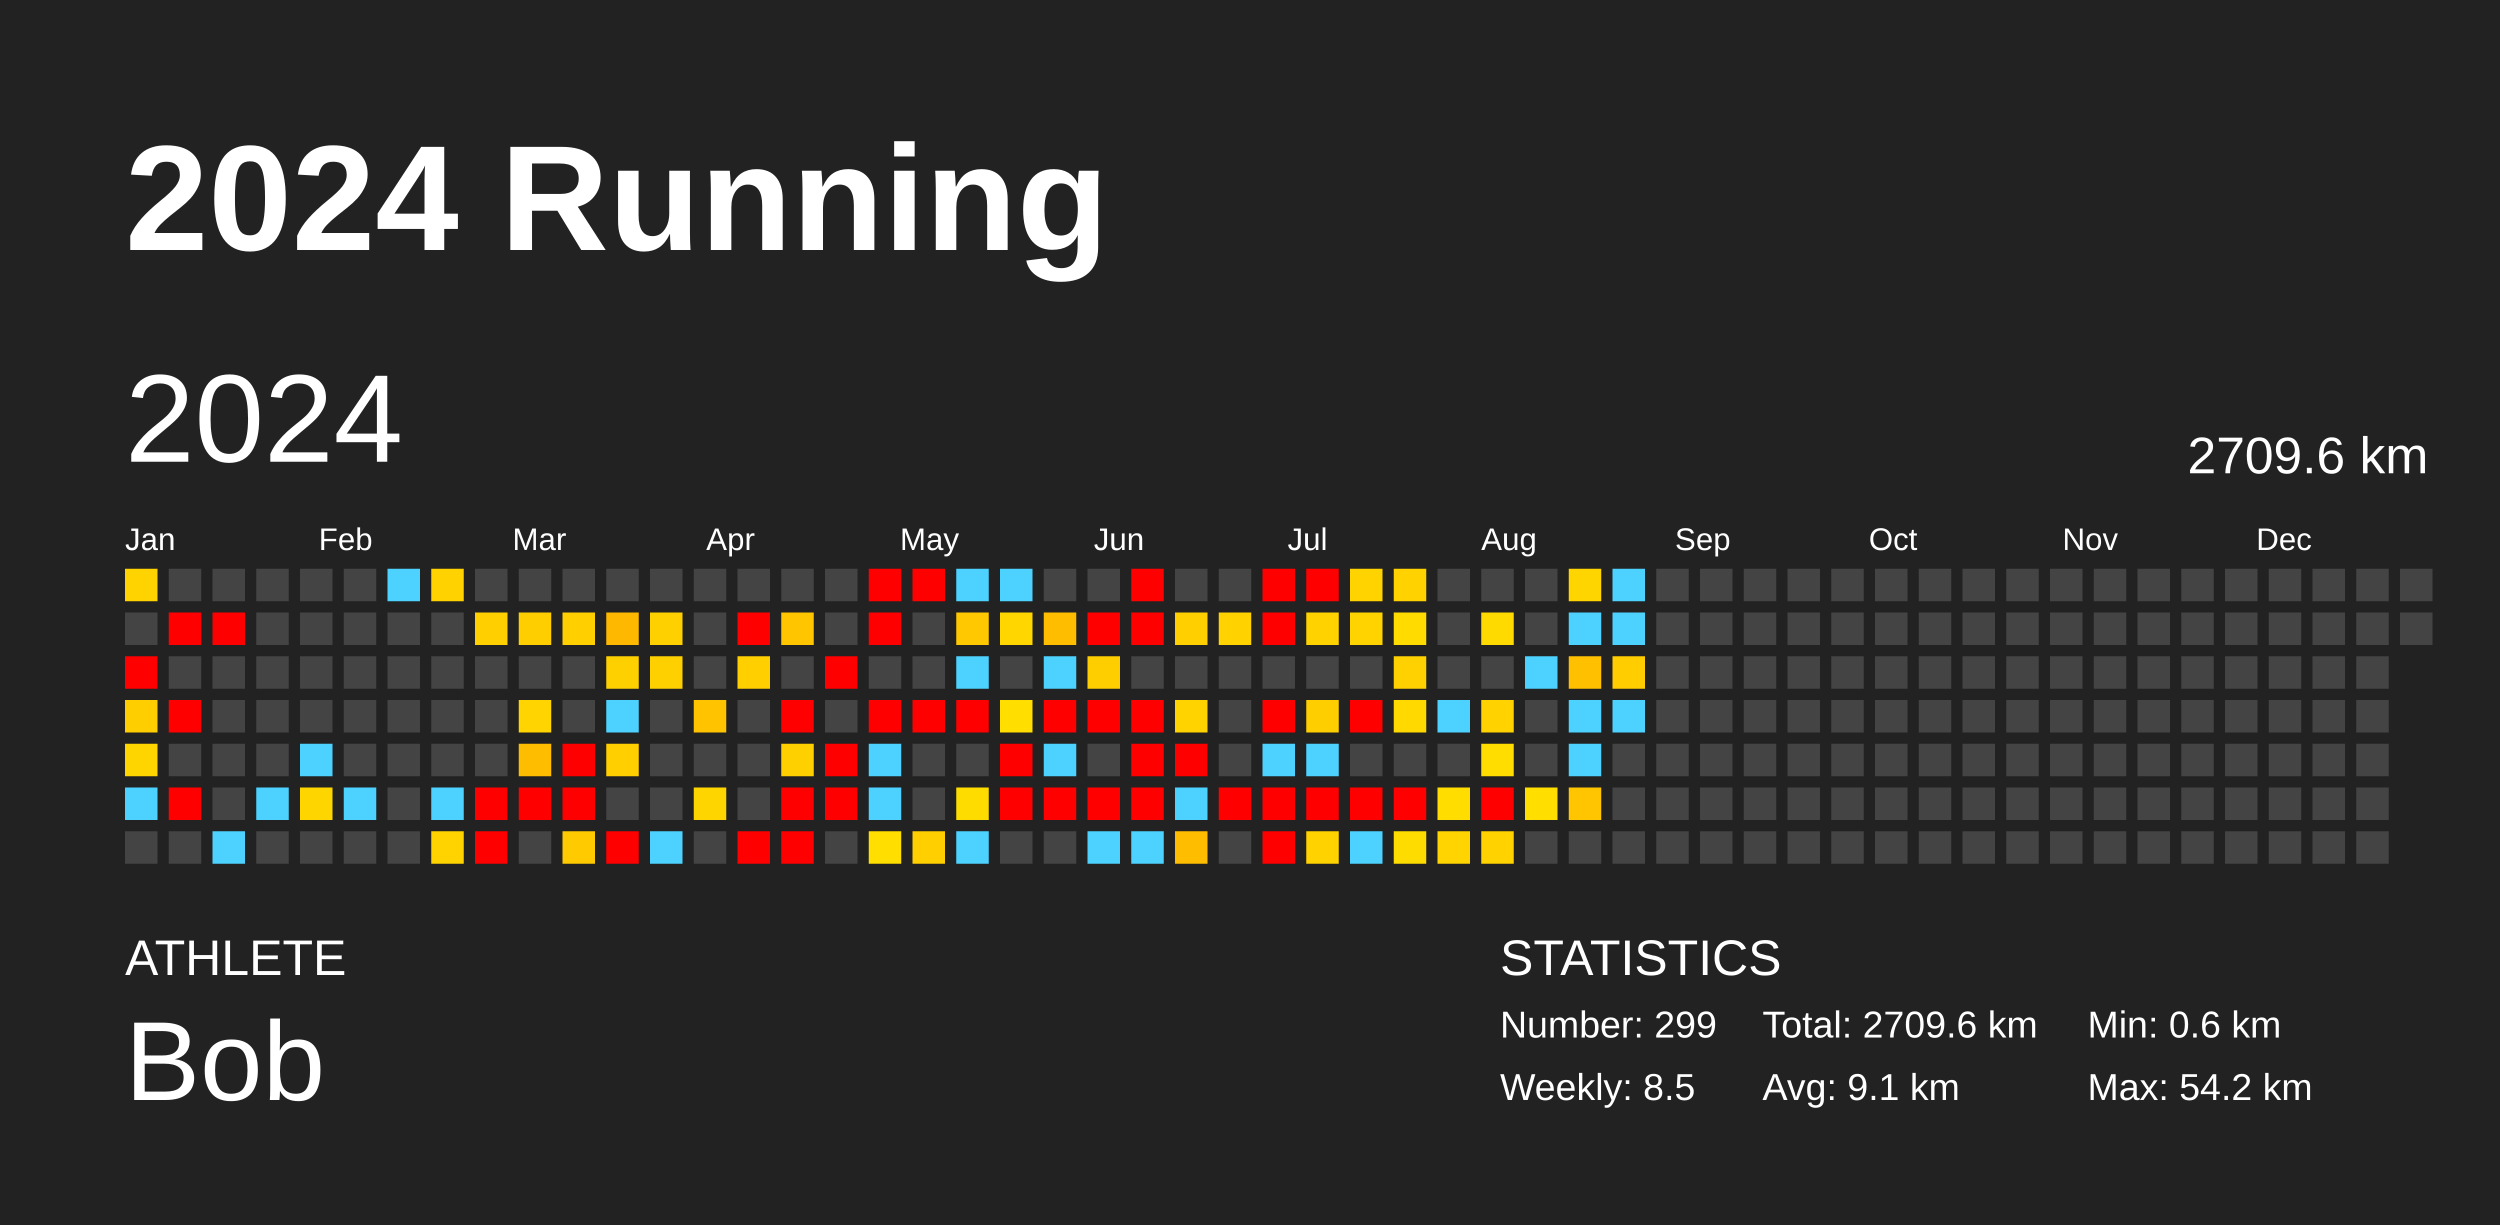
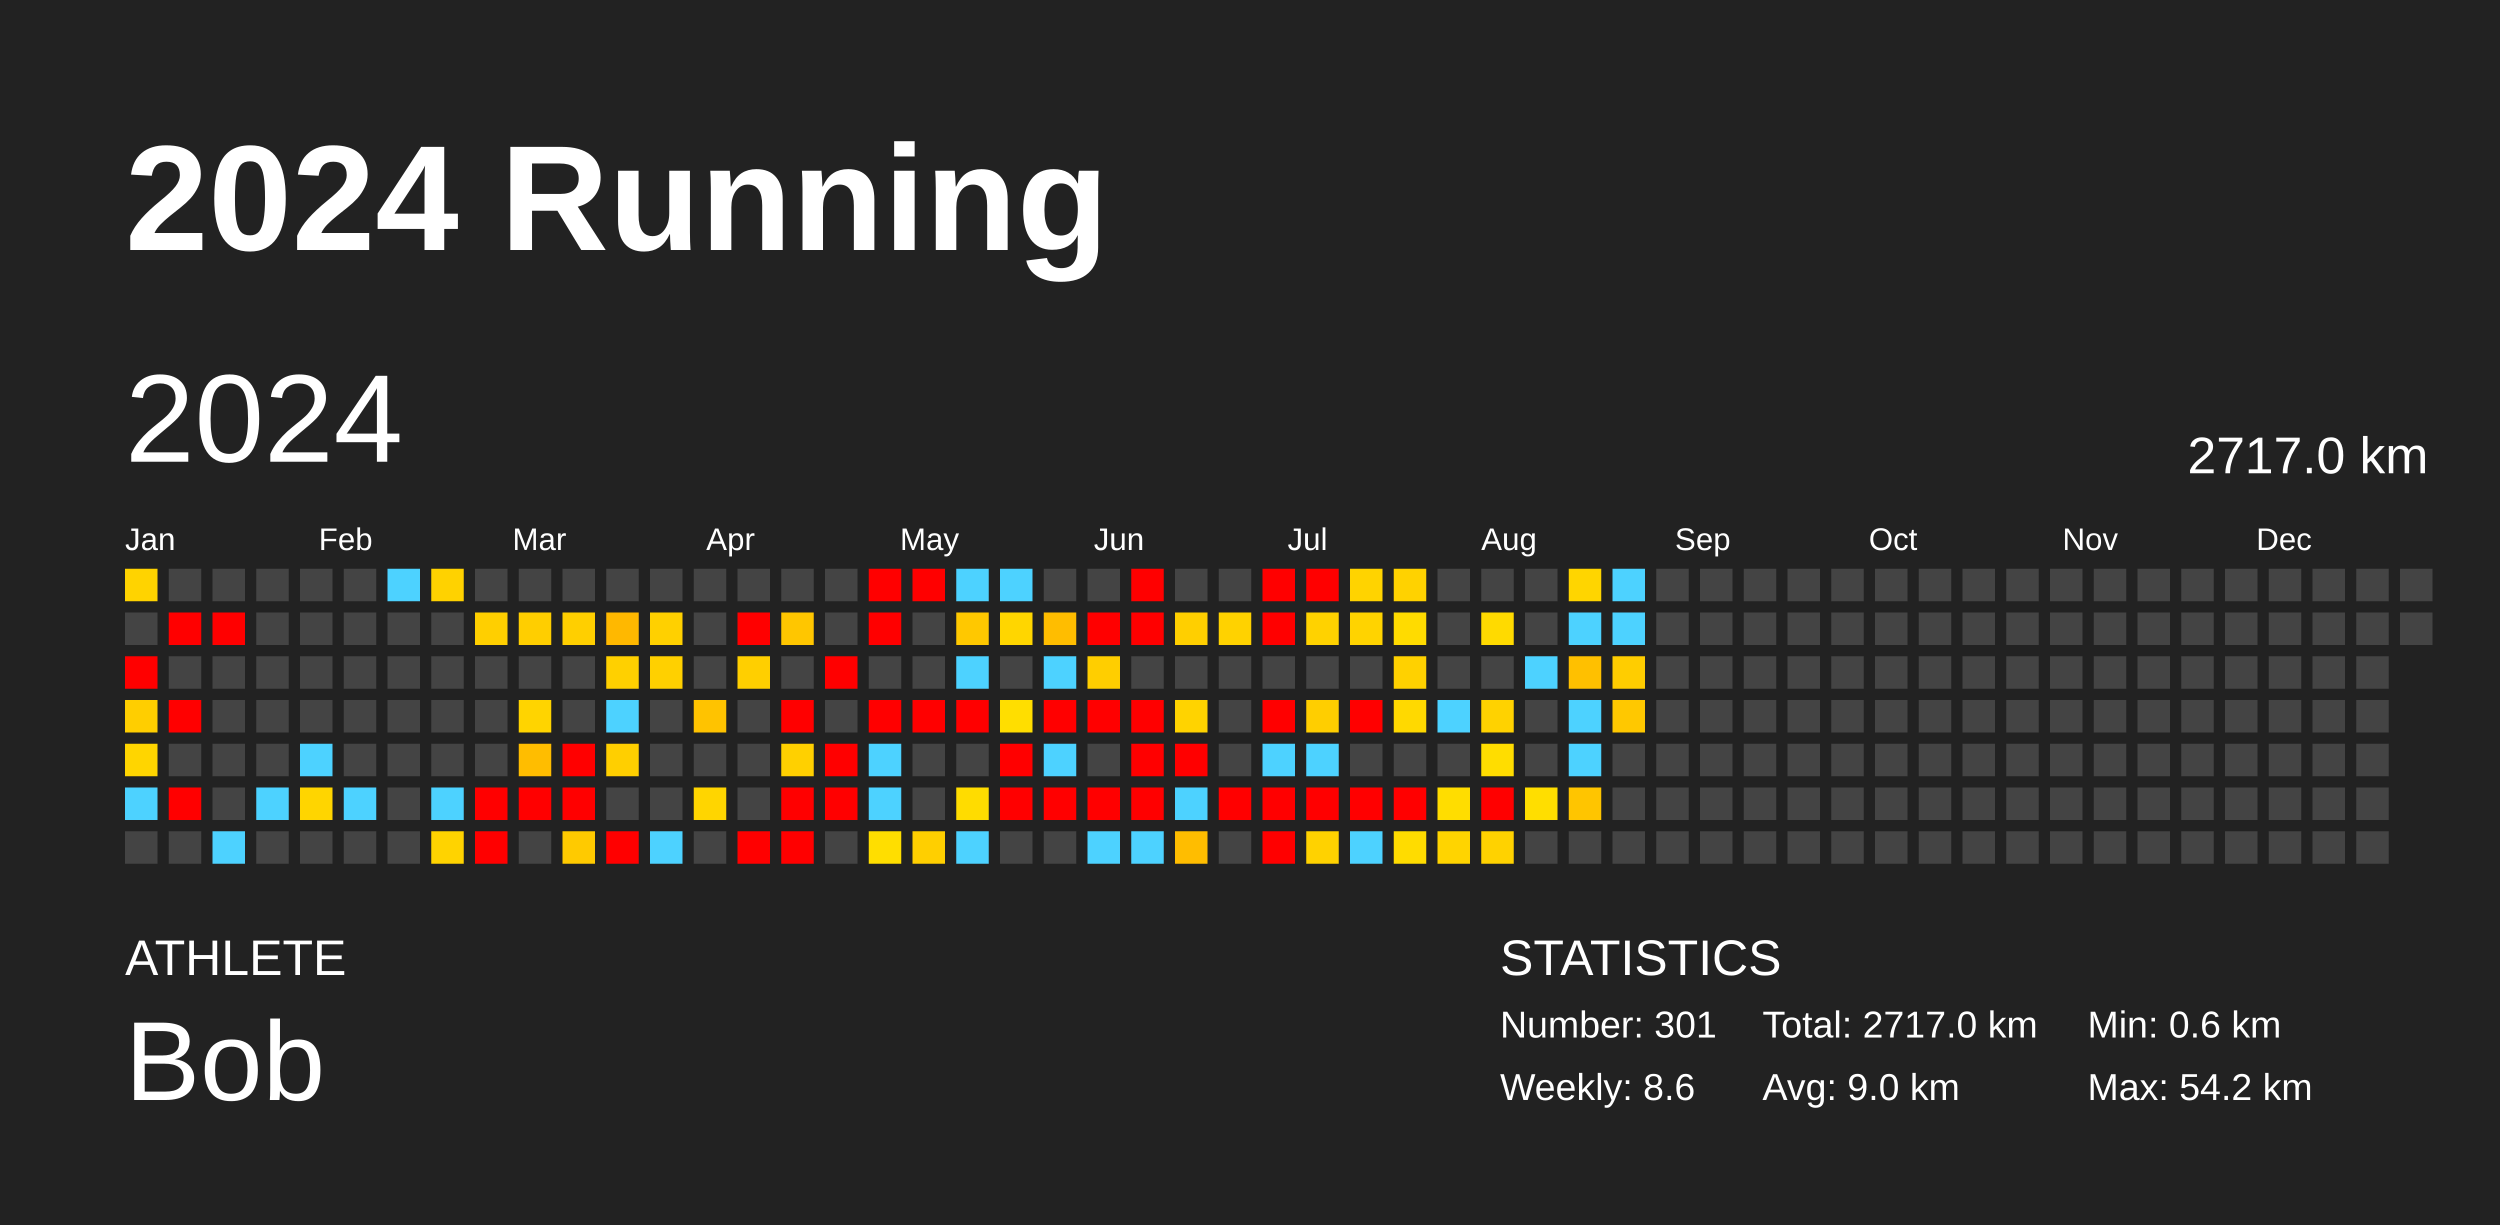
<svg xmlns="http://www.w3.org/2000/svg" baseProfile="full" height="98mm" version="1.1" viewBox="0,0,200,98" width="200mm">
  <defs />
  <rect fill="#222222" height="98" width="200" x="0" y="0" />
  <text fill="#FFFFFF" style="font-size:12px; font-family:Arial; font-weight:bold;" x="10" y="20">2024 Running</text>
  <text fill="#FFFFFF" style="font-size:4px; font-family:Arial" x="10" y="78">ATHLETE</text>
  <text fill="#FFFFFF" style="font-size:9px; font-family:Arial" x="10" y="88">Bob</text>
  <text fill="#FFFFFF" style="font-size:4px; font-family:Arial" x="120" y="78">STATISTICS</text>
-   <text fill="#FFFFFF" style="font-size:3px; font-family:Arial" x="120" y="83">Number: 299</text>
-   <text fill="#FFFFFF" style="font-size:3px; font-family:Arial" x="120" y="88">Weekly: 8.5</text>
-   <text fill="#FFFFFF" style="font-size:3px; font-family:Arial" x="141" y="83">Total: 2709.6 km</text>
-   <text fill="#FFFFFF" style="font-size:3px; font-family:Arial" x="141" y="88">Avg: 9.1 km</text>
+   <text fill="#FFFFFF" style="font-size:3px; font-family:Arial" x="120" y="83">Number: 301</text>
+   <text fill="#FFFFFF" style="font-size:3px; font-family:Arial" x="120" y="88">Weekly: 8.6</text>
+   <text fill="#FFFFFF" style="font-size:3px; font-family:Arial" x="141" y="83">Total: 2717.0 km</text>
+   <text fill="#FFFFFF" style="font-size:3px; font-family:Arial" x="141" y="88">Avg: 9.0 km</text>
  <text fill="#FFFFFF" style="font-size:3px; font-family:Arial" x="167" y="83">Min: 0.6 km</text>
  <text fill="#FFFFFF" style="font-size:3px; font-family:Arial" x="167" y="88">Max: 54.2 km</text>
  <text dominant-baseline="hanging" fill="#FFFFFF" style="font-size:10.0px; font-family:Arial;" x="10" y="30">2024</text>
-   <text dominant-baseline="hanging" fill="#FFFFFF" style="font-size:4.125px; font-family:Arial;" x="175" y="35">2709.6 km</text>
+   <text dominant-baseline="hanging" fill="#FFFFFF" style="font-size:4.125px; font-family:Arial;" x="175" y="35">2717.0 km</text>
  <text fill="#FFFFFF" style="font-size:2.5px; font-family:Arial" x="10.0" y="44">Jan</text>
  <text fill="#FFFFFF" style="font-size:2.5px; font-family:Arial" x="25.5" y="44">Feb</text>
  <text fill="#FFFFFF" style="font-size:2.5px; font-family:Arial" x="41.0" y="44">Mar</text>
  <text fill="#FFFFFF" style="font-size:2.5px; font-family:Arial" x="56.5" y="44">Apr</text>
  <text fill="#FFFFFF" style="font-size:2.5px; font-family:Arial" x="72.0" y="44">May</text>
  <text fill="#FFFFFF" style="font-size:2.5px; font-family:Arial" x="87.5" y="44">Jun</text>
  <text fill="#FFFFFF" style="font-size:2.5px; font-family:Arial" x="103.0" y="44">Jul</text>
  <text fill="#FFFFFF" style="font-size:2.5px; font-family:Arial" x="118.5" y="44">Aug</text>
  <text fill="#FFFFFF" style="font-size:2.5px; font-family:Arial" x="134.0" y="44">Sep</text>
  <text fill="#FFFFFF" style="font-size:2.5px; font-family:Arial" x="149.5" y="44">Oct</text>
  <text fill="#FFFFFF" style="font-size:2.5px; font-family:Arial" x="165.0" y="44">Nov</text>
  <text fill="#FFFFFF" style="font-size:2.5px; font-family:Arial" x="180.5" y="44">Dec</text>
  <rect fill="#ffd300" height="2.6" width="2.6" x="10.0" y="45.5" />
  <rect fill="#444444" height="2.6" width="2.6" x="10.0" y="49.0" />
  <rect fill="red" height="2.6" width="2.6" x="10.0" y="52.5" />
  <rect fill="#ffce00" height="2.6" width="2.6" x="10.0" y="56.0" />
  <rect fill="#ffd500" height="2.6" width="2.6" x="10.0" y="59.5" />
  <rect fill="#4dd2ff" height="2.6" width="2.6" x="10.0" y="63.0" />
  <rect fill="#444444" height="2.6" width="2.6" x="10.0" y="66.5" />
  <rect fill="#444444" height="2.6" width="2.6" x="13.5" y="45.5" />
  <rect fill="red" height="2.6" width="2.6" x="13.5" y="49.0" />
  <rect fill="#444444" height="2.6" width="2.6" x="13.5" y="52.5" />
  <rect fill="red" height="2.6" width="2.6" x="13.5" y="56.0" />
  <rect fill="#444444" height="2.6" width="2.6" x="13.5" y="59.5" />
  <rect fill="red" height="2.6" width="2.6" x="13.5" y="63.0" />
  <rect fill="#444444" height="2.6" width="2.6" x="13.5" y="66.5" />
  <rect fill="#444444" height="2.6" width="2.6" x="17.0" y="45.5" />
  <rect fill="red" height="2.6" width="2.6" x="17.0" y="49.0" />
  <rect fill="#444444" height="2.6" width="2.6" x="17.0" y="52.5" />
  <rect fill="#444444" height="2.6" width="2.6" x="17.0" y="56.0" />
  <rect fill="#444444" height="2.6" width="2.6" x="17.0" y="59.5" />
  <rect fill="#444444" height="2.6" width="2.6" x="17.0" y="63.0" />
  <rect fill="#4dd2ff" height="2.6" width="2.6" x="17.0" y="66.5" />
  <rect fill="#444444" height="2.6" width="2.6" x="20.5" y="45.5" />
  <rect fill="#444444" height="2.6" width="2.6" x="20.5" y="49.0" />
  <rect fill="#444444" height="2.6" width="2.6" x="20.5" y="52.5" />
  <rect fill="#444444" height="2.6" width="2.6" x="20.5" y="56.0" />
  <rect fill="#444444" height="2.6" width="2.6" x="20.5" y="59.5" />
  <rect fill="#4dd2ff" height="2.6" width="2.6" x="20.5" y="63.0" />
  <rect fill="#444444" height="2.6" width="2.6" x="20.5" y="66.5" />
  <rect fill="#444444" height="2.6" width="2.6" x="24.0" y="45.5" />
  <rect fill="#444444" height="2.6" width="2.6" x="24.0" y="49.0" />
  <rect fill="#444444" height="2.6" width="2.6" x="24.0" y="52.5" />
  <rect fill="#444444" height="2.6" width="2.6" x="24.0" y="56.0" />
  <rect fill="#4dd2ff" height="2.6" width="2.6" x="24.0" y="59.5" />
  <rect fill="#ffd500" height="2.6" width="2.6" x="24.0" y="63.0" />
  <rect fill="#444444" height="2.6" width="2.6" x="24.0" y="66.5" />
  <rect fill="#444444" height="2.6" width="2.6" x="27.5" y="45.5" />
  <rect fill="#444444" height="2.6" width="2.6" x="27.5" y="49.0" />
  <rect fill="#444444" height="2.6" width="2.6" x="27.5" y="52.5" />
  <rect fill="#444444" height="2.6" width="2.6" x="27.5" y="56.0" />
  <rect fill="#444444" height="2.6" width="2.6" x="27.5" y="59.5" />
  <rect fill="#4dd2ff" height="2.6" width="2.6" x="27.5" y="63.0" />
  <rect fill="#444444" height="2.6" width="2.6" x="27.5" y="66.5" />
  <rect fill="#4dd2ff" height="2.6" width="2.6" x="31.0" y="45.5" />
  <rect fill="#444444" height="2.6" width="2.6" x="31.0" y="49.0" />
  <rect fill="#444444" height="2.6" width="2.6" x="31.0" y="52.5" />
  <rect fill="#444444" height="2.6" width="2.6" x="31.0" y="56.0" />
  <rect fill="#444444" height="2.6" width="2.6" x="31.0" y="59.5" />
  <rect fill="#444444" height="2.6" width="2.6" x="31.0" y="63.0" />
  <rect fill="#444444" height="2.6" width="2.6" x="31.0" y="66.5" />
  <rect fill="#ffd200" height="2.6" width="2.6" x="34.5" y="45.5" />
  <rect fill="#444444" height="2.6" width="2.6" x="34.5" y="49.0" />
  <rect fill="#444444" height="2.6" width="2.6" x="34.5" y="52.5" />
  <rect fill="#444444" height="2.6" width="2.6" x="34.5" y="56.0" />
  <rect fill="#444444" height="2.6" width="2.6" x="34.5" y="59.5" />
  <rect fill="#4dd2ff" height="2.6" width="2.6" x="34.5" y="63.0" />
  <rect fill="#ffd300" height="2.6" width="2.6" x="34.5" y="66.5" />
  <rect fill="#444444" height="2.6" width="2.6" x="38.0" y="45.5" />
  <rect fill="#ffcf00" height="2.6" width="2.6" x="38.0" y="49.0" />
  <rect fill="#444444" height="2.6" width="2.6" x="38.0" y="52.5" />
  <rect fill="#444444" height="2.6" width="2.6" x="38.0" y="56.0" />
  <rect fill="#444444" height="2.6" width="2.6" x="38.0" y="59.5" />
  <rect fill="red" height="2.6" width="2.6" x="38.0" y="63.0" />
  <rect fill="red" height="2.6" width="2.6" x="38.0" y="66.5" />
  <rect fill="#444444" height="2.6" width="2.6" x="41.5" y="45.5" />
  <rect fill="#ffce00" height="2.6" width="2.6" x="41.5" y="49.0" />
  <rect fill="#444444" height="2.6" width="2.6" x="41.5" y="52.5" />
  <rect fill="#ffd400" height="2.6" width="2.6" x="41.5" y="56.0" />
  <rect fill="#ffbd00" height="2.6" width="2.6" x="41.5" y="59.5" />
  <rect fill="red" height="2.6" width="2.6" x="41.5" y="63.0" />
  <rect fill="#444444" height="2.6" width="2.6" x="41.5" y="66.5" />
  <rect fill="#444444" height="2.6" width="2.6" x="45.0" y="45.5" />
  <rect fill="#ffcf00" height="2.6" width="2.6" x="45.0" y="49.0" />
  <rect fill="#444444" height="2.6" width="2.6" x="45.0" y="52.5" />
  <rect fill="#444444" height="2.6" width="2.6" x="45.0" y="56.0" />
  <rect fill="red" height="2.6" width="2.6" x="45.0" y="59.5" />
  <rect fill="red" height="2.6" width="2.6" x="45.0" y="63.0" />
  <rect fill="#ffca00" height="2.6" width="2.6" x="45.0" y="66.5" />
  <rect fill="#444444" height="2.6" width="2.6" x="48.5" y="45.5" />
  <rect fill="#ffb800" height="2.6" width="2.6" x="48.5" y="49.0" />
  <rect fill="#ffd000" height="2.6" width="2.6" x="48.5" y="52.5" />
  <rect fill="#4dd2ff" height="2.6" width="2.6" x="48.5" y="56.0" />
  <rect fill="#ffcf00" height="2.6" width="2.6" x="48.5" y="59.5" />
  <rect fill="#444444" height="2.6" width="2.6" x="48.5" y="63.0" />
  <rect fill="red" height="2.6" width="2.6" x="48.5" y="66.5" />
  <rect fill="#444444" height="2.6" width="2.6" x="52.0" y="45.5" />
  <rect fill="#ffd000" height="2.6" width="2.6" x="52.0" y="49.0" />
  <rect fill="#ffd000" height="2.6" width="2.6" x="52.0" y="52.5" />
  <rect fill="#444444" height="2.6" width="2.6" x="52.0" y="56.0" />
  <rect fill="#444444" height="2.6" width="2.6" x="52.0" y="59.5" />
  <rect fill="#444444" height="2.6" width="2.6" x="52.0" y="63.0" />
  <rect fill="#4dd2ff" height="2.6" width="2.6" x="52.0" y="66.5" />
  <rect fill="#444444" height="2.6" width="2.6" x="55.5" y="45.5" />
  <rect fill="#444444" height="2.6" width="2.6" x="55.5" y="49.0" />
  <rect fill="#444444" height="2.6" width="2.6" x="55.5" y="52.5" />
  <rect fill="#ffc300" height="2.6" width="2.6" x="55.5" y="56.0" />
  <rect fill="#444444" height="2.6" width="2.6" x="55.5" y="59.5" />
  <rect fill="#ffd500" height="2.6" width="2.6" x="55.5" y="63.0" />
  <rect fill="#444444" height="2.6" width="2.6" x="55.5" y="66.5" />
  <rect fill="#444444" height="2.6" width="2.6" x="59.0" y="45.5" />
  <rect fill="red" height="2.6" width="2.6" x="59.0" y="49.0" />
  <rect fill="#ffcf00" height="2.6" width="2.6" x="59.0" y="52.5" />
  <rect fill="#444444" height="2.6" width="2.6" x="59.0" y="56.0" />
  <rect fill="#444444" height="2.6" width="2.6" x="59.0" y="59.5" />
  <rect fill="#444444" height="2.6" width="2.6" x="59.0" y="63.0" />
  <rect fill="red" height="2.6" width="2.6" x="59.0" y="66.5" />
  <rect fill="#444444" height="2.6" width="2.6" x="62.5" y="45.5" />
  <rect fill="#ffc600" height="2.6" width="2.6" x="62.5" y="49.0" />
  <rect fill="#444444" height="2.6" width="2.6" x="62.5" y="52.5" />
  <rect fill="red" height="2.6" width="2.6" x="62.5" y="56.0" />
  <rect fill="#ffd000" height="2.6" width="2.6" x="62.5" y="59.5" />
  <rect fill="red" height="2.6" width="2.6" x="62.5" y="63.0" />
  <rect fill="red" height="2.6" width="2.6" x="62.5" y="66.5" />
  <rect fill="#444444" height="2.6" width="2.6" x="66.0" y="45.5" />
  <rect fill="#444444" height="2.6" width="2.6" x="66.0" y="49.0" />
  <rect fill="red" height="2.6" width="2.6" x="66.0" y="52.5" />
  <rect fill="#444444" height="2.6" width="2.6" x="66.0" y="56.0" />
  <rect fill="red" height="2.6" width="2.6" x="66.0" y="59.5" />
  <rect fill="red" height="2.6" width="2.6" x="66.0" y="63.0" />
  <rect fill="#444444" height="2.6" width="2.6" x="66.0" y="66.5" />
  <rect fill="red" height="2.6" width="2.6" x="69.5" y="45.5" />
  <rect fill="red" height="2.6" width="2.6" x="69.5" y="49.0" />
  <rect fill="#444444" height="2.6" width="2.6" x="69.5" y="52.5" />
  <rect fill="red" height="2.6" width="2.6" x="69.5" y="56.0" />
  <rect fill="#4dd2ff" height="2.6" width="2.6" x="69.5" y="59.5" />
  <rect fill="#4dd2ff" height="2.6" width="2.6" x="69.5" y="63.0" />
  <rect fill="#ffde00" height="2.6" width="2.6" x="69.5" y="66.5" />
  <rect fill="red" height="2.6" width="2.6" x="73.0" y="45.5" />
  <rect fill="#444444" height="2.6" width="2.6" x="73.0" y="49.0" />
  <rect fill="#444444" height="2.6" width="2.6" x="73.0" y="52.5" />
  <rect fill="red" height="2.6" width="2.6" x="73.0" y="56.0" />
  <rect fill="#444444" height="2.6" width="2.6" x="73.0" y="59.5" />
  <rect fill="#444444" height="2.6" width="2.6" x="73.0" y="63.0" />
  <rect fill="#ffcf00" height="2.6" width="2.6" x="73.0" y="66.5" />
  <rect fill="#4dd2ff" height="2.6" width="2.6" x="76.5" y="45.5" />
  <rect fill="#ffc800" height="2.6" width="2.6" x="76.5" y="49.0" />
  <rect fill="#4dd2ff" height="2.6" width="2.6" x="76.5" y="52.5" />
  <rect fill="red" height="2.6" width="2.6" x="76.5" y="56.0" />
  <rect fill="#444444" height="2.6" width="2.6" x="76.5" y="59.5" />
  <rect fill="#ffdc00" height="2.6" width="2.6" x="76.5" y="63.0" />
  <rect fill="#4dd2ff" height="2.6" width="2.6" x="76.5" y="66.5" />
  <rect fill="#4dd2ff" height="2.6" width="2.6" x="80.0" y="45.5" />
  <rect fill="#ffd600" height="2.6" width="2.6" x="80.0" y="49.0" />
  <rect fill="#444444" height="2.6" width="2.6" x="80.0" y="52.5" />
  <rect fill="#ffde00" height="2.6" width="2.6" x="80.0" y="56.0" />
  <rect fill="red" height="2.6" width="2.6" x="80.0" y="59.5" />
  <rect fill="red" height="2.6" width="2.6" x="80.0" y="63.0" />
  <rect fill="#444444" height="2.6" width="2.6" x="80.0" y="66.5" />
  <rect fill="#444444" height="2.6" width="2.6" x="83.5" y="45.5" />
  <rect fill="#ffbd00" height="2.6" width="2.6" x="83.5" y="49.0" />
  <rect fill="#4dd2ff" height="2.6" width="2.6" x="83.5" y="52.5" />
  <rect fill="red" height="2.6" width="2.6" x="83.5" y="56.0" />
  <rect fill="#4dd2ff" height="2.6" width="2.6" x="83.5" y="59.5" />
  <rect fill="red" height="2.6" width="2.6" x="83.5" y="63.0" />
  <rect fill="#444444" height="2.6" width="2.6" x="83.5" y="66.5" />
  <rect fill="#444444" height="2.6" width="2.6" x="87.0" y="45.5" />
  <rect fill="red" height="2.6" width="2.6" x="87.0" y="49.0" />
  <rect fill="#ffce00" height="2.6" width="2.6" x="87.0" y="52.5" />
  <rect fill="red" height="2.6" width="2.6" x="87.0" y="56.0" />
  <rect fill="#444444" height="2.6" width="2.6" x="87.0" y="59.5" />
  <rect fill="red" height="2.6" width="2.6" x="87.0" y="63.0" />
  <rect fill="#4dd2ff" height="2.6" width="2.6" x="87.0" y="66.5" />
  <rect fill="red" height="2.6" width="2.6" x="90.5" y="45.5" />
  <rect fill="red" height="2.6" width="2.6" x="90.5" y="49.0" />
  <rect fill="#444444" height="2.6" width="2.6" x="90.5" y="52.5" />
  <rect fill="red" height="2.6" width="2.6" x="90.5" y="56.0" />
  <rect fill="red" height="2.6" width="2.6" x="90.5" y="59.5" />
  <rect fill="red" height="2.6" width="2.6" x="90.5" y="63.0" />
  <rect fill="#4dd2ff" height="2.6" width="2.6" x="90.5" y="66.5" />
  <rect fill="#444444" height="2.6" width="2.6" x="94.0" y="45.5" />
  <rect fill="#ffcf00" height="2.6" width="2.6" x="94.0" y="49.0" />
  <rect fill="#444444" height="2.6" width="2.6" x="94.0" y="52.5" />
  <rect fill="#ffd300" height="2.6" width="2.6" x="94.0" y="56.0" />
  <rect fill="red" height="2.6" width="2.6" x="94.0" y="59.5" />
  <rect fill="#4dd2ff" height="2.6" width="2.6" x="94.0" y="63.0" />
  <rect fill="#ffbd00" height="2.6" width="2.6" x="94.0" y="66.5" />
  <rect fill="#444444" height="2.6" width="2.6" x="97.5" y="45.5" />
  <rect fill="#ffd200" height="2.6" width="2.6" x="97.5" y="49.0" />
  <rect fill="#444444" height="2.6" width="2.6" x="97.5" y="52.5" />
  <rect fill="#444444" height="2.6" width="2.6" x="97.5" y="56.0" />
  <rect fill="#444444" height="2.6" width="2.6" x="97.5" y="59.5" />
  <rect fill="red" height="2.6" width="2.6" x="97.5" y="63.0" />
  <rect fill="#444444" height="2.6" width="2.6" x="97.5" y="66.5" />
  <rect fill="red" height="2.6" width="2.6" x="101.0" y="45.5" />
  <rect fill="red" height="2.6" width="2.6" x="101.0" y="49.0" />
  <rect fill="#444444" height="2.6" width="2.6" x="101.0" y="52.5" />
  <rect fill="red" height="2.6" width="2.6" x="101.0" y="56.0" />
  <rect fill="#4dd2ff" height="2.6" width="2.6" x="101.0" y="59.5" />
  <rect fill="red" height="2.6" width="2.6" x="101.0" y="63.0" />
  <rect fill="red" height="2.6" width="2.6" x="101.0" y="66.5" />
  <rect fill="red" height="2.6" width="2.6" x="104.5" y="45.5" />
  <rect fill="#ffd200" height="2.6" width="2.6" x="104.5" y="49.0" />
  <rect fill="#444444" height="2.6" width="2.6" x="104.5" y="52.5" />
  <rect fill="#ffce00" height="2.6" width="2.6" x="104.5" y="56.0" />
  <rect fill="#4dd2ff" height="2.6" width="2.6" x="104.5" y="59.5" />
  <rect fill="red" height="2.6" width="2.6" x="104.5" y="63.0" />
  <rect fill="#ffd200" height="2.6" width="2.6" x="104.5" y="66.5" />
  <rect fill="#ffd300" height="2.6" width="2.6" x="108.0" y="45.5" />
  <rect fill="#ffd300" height="2.6" width="2.6" x="108.0" y="49.0" />
  <rect fill="#444444" height="2.6" width="2.6" x="108.0" y="52.5" />
  <rect fill="red" height="2.6" width="2.6" x="108.0" y="56.0" />
  <rect fill="#444444" height="2.6" width="2.6" x="108.0" y="59.5" />
  <rect fill="red" height="2.6" width="2.6" x="108.0" y="63.0" />
  <rect fill="#4dd2ff" height="2.6" width="2.6" x="108.0" y="66.5" />
  <rect fill="#ffd200" height="2.6" width="2.6" x="111.5" y="45.5" />
  <rect fill="#ffdb00" height="2.6" width="2.6" x="111.5" y="49.0" />
  <rect fill="#ffd100" height="2.6" width="2.6" x="111.5" y="52.5" />
  <rect fill="#ffd900" height="2.6" width="2.6" x="111.5" y="56.0" />
  <rect fill="#444444" height="2.6" width="2.6" x="111.5" y="59.5" />
  <rect fill="red" height="2.6" width="2.6" x="111.5" y="63.0" />
  <rect fill="#ffdc00" height="2.6" width="2.6" x="111.5" y="66.5" />
  <rect fill="#444444" height="2.6" width="2.6" x="115.0" y="45.5" />
  <rect fill="#444444" height="2.6" width="2.6" x="115.0" y="49.0" />
  <rect fill="#444444" height="2.6" width="2.6" x="115.0" y="52.5" />
  <rect fill="#4dd2ff" height="2.6" width="2.6" x="115.0" y="56.0" />
  <rect fill="#444444" height="2.6" width="2.6" x="115.0" y="59.5" />
  <rect fill="#ffdd00" height="2.6" width="2.6" x="115.0" y="63.0" />
  <rect fill="#ffd400" height="2.6" width="2.6" x="115.0" y="66.5" />
  <rect fill="#444444" height="2.6" width="2.6" x="118.5" y="45.5" />
  <rect fill="#ffda00" height="2.6" width="2.6" x="118.5" y="49.0" />
  <rect fill="#444444" height="2.6" width="2.6" x="118.5" y="52.5" />
  <rect fill="#ffd200" height="2.6" width="2.6" x="118.5" y="56.0" />
  <rect fill="#ffdd00" height="2.6" width="2.6" x="118.5" y="59.5" />
  <rect fill="red" height="2.6" width="2.6" x="118.5" y="63.0" />
  <rect fill="#ffd200" height="2.6" width="2.6" x="118.5" y="66.5" />
  <rect fill="#444444" height="2.6" width="2.6" x="122.0" y="45.5" />
  <rect fill="#444444" height="2.6" width="2.6" x="122.0" y="49.0" />
  <rect fill="#4dd2ff" height="2.6" width="2.6" x="122.0" y="52.5" />
  <rect fill="#444444" height="2.6" width="2.6" x="122.0" y="56.0" />
  <rect fill="#444444" height="2.6" width="2.6" x="122.0" y="59.5" />
  <rect fill="#ffde00" height="2.6" width="2.6" x="122.0" y="63.0" />
  <rect fill="#444444" height="2.6" width="2.6" x="122.0" y="66.5" />
  <rect fill="#ffd500" height="2.6" width="2.6" x="125.5" y="45.5" />
  <rect fill="#4dd2ff" height="2.6" width="2.6" x="125.5" y="49.0" />
  <rect fill="#ffc000" height="2.6" width="2.6" x="125.5" y="52.5" />
  <rect fill="#4dd2ff" height="2.6" width="2.6" x="125.5" y="56.0" />
  <rect fill="#4dd2ff" height="2.6" width="2.6" x="125.5" y="59.5" />
  <rect fill="#ffc500" height="2.6" width="2.6" x="125.5" y="63.0" />
  <rect fill="#444444" height="2.6" width="2.6" x="125.5" y="66.5" />
  <rect fill="#4dd2ff" height="2.6" width="2.6" x="129.0" y="45.5" />
  <rect fill="#4dd2ff" height="2.6" width="2.6" x="129.0" y="49.0" />
  <rect fill="#ffcd00" height="2.6" width="2.6" x="129.0" y="52.5" />
-   <rect fill="#4dd2ff" height="2.6" width="2.6" x="129.0" y="56.0" />
+   <rect fill="#ffc800" height="2.6" width="2.6" x="129.0" y="56.0" />
  <rect fill="#444444" height="2.6" width="2.6" x="129.0" y="59.5" />
  <rect fill="#444444" height="2.6" width="2.6" x="129.0" y="63.0" />
  <rect fill="#444444" height="2.6" width="2.6" x="129.0" y="66.5" />
  <rect fill="#444444" height="2.6" width="2.6" x="132.5" y="45.5" />
  <rect fill="#444444" height="2.6" width="2.6" x="132.5" y="49.0" />
  <rect fill="#444444" height="2.6" width="2.6" x="132.5" y="52.5" />
  <rect fill="#444444" height="2.6" width="2.6" x="132.5" y="56.0" />
  <rect fill="#444444" height="2.6" width="2.6" x="132.5" y="59.5" />
  <rect fill="#444444" height="2.6" width="2.6" x="132.5" y="63.0" />
  <rect fill="#444444" height="2.6" width="2.6" x="132.5" y="66.5" />
  <rect fill="#444444" height="2.6" width="2.6" x="136.0" y="45.5" />
  <rect fill="#444444" height="2.6" width="2.6" x="136.0" y="49.0" />
  <rect fill="#444444" height="2.6" width="2.6" x="136.0" y="52.5" />
  <rect fill="#444444" height="2.6" width="2.6" x="136.0" y="56.0" />
  <rect fill="#444444" height="2.6" width="2.6" x="136.0" y="59.5" />
  <rect fill="#444444" height="2.6" width="2.6" x="136.0" y="63.0" />
  <rect fill="#444444" height="2.6" width="2.6" x="136.0" y="66.5" />
  <rect fill="#444444" height="2.6" width="2.6" x="139.5" y="45.5" />
  <rect fill="#444444" height="2.6" width="2.6" x="139.5" y="49.0" />
  <rect fill="#444444" height="2.6" width="2.6" x="139.5" y="52.5" />
  <rect fill="#444444" height="2.6" width="2.6" x="139.5" y="56.0" />
  <rect fill="#444444" height="2.6" width="2.6" x="139.5" y="59.5" />
  <rect fill="#444444" height="2.6" width="2.6" x="139.5" y="63.0" />
  <rect fill="#444444" height="2.6" width="2.6" x="139.5" y="66.5" />
  <rect fill="#444444" height="2.6" width="2.6" x="143.0" y="45.5" />
  <rect fill="#444444" height="2.6" width="2.6" x="143.0" y="49.0" />
  <rect fill="#444444" height="2.6" width="2.6" x="143.0" y="52.5" />
  <rect fill="#444444" height="2.6" width="2.6" x="143.0" y="56.0" />
  <rect fill="#444444" height="2.6" width="2.6" x="143.0" y="59.5" />
  <rect fill="#444444" height="2.6" width="2.6" x="143.0" y="63.0" />
  <rect fill="#444444" height="2.6" width="2.6" x="143.0" y="66.5" />
  <rect fill="#444444" height="2.6" width="2.6" x="146.5" y="45.5" />
  <rect fill="#444444" height="2.6" width="2.6" x="146.5" y="49.0" />
  <rect fill="#444444" height="2.6" width="2.6" x="146.5" y="52.5" />
  <rect fill="#444444" height="2.6" width="2.6" x="146.5" y="56.0" />
  <rect fill="#444444" height="2.6" width="2.6" x="146.5" y="59.5" />
  <rect fill="#444444" height="2.6" width="2.6" x="146.5" y="63.0" />
  <rect fill="#444444" height="2.6" width="2.6" x="146.5" y="66.5" />
  <rect fill="#444444" height="2.6" width="2.6" x="150.0" y="45.5" />
  <rect fill="#444444" height="2.6" width="2.6" x="150.0" y="49.0" />
  <rect fill="#444444" height="2.6" width="2.6" x="150.0" y="52.5" />
  <rect fill="#444444" height="2.6" width="2.6" x="150.0" y="56.0" />
  <rect fill="#444444" height="2.6" width="2.6" x="150.0" y="59.5" />
  <rect fill="#444444" height="2.6" width="2.6" x="150.0" y="63.0" />
  <rect fill="#444444" height="2.6" width="2.6" x="150.0" y="66.5" />
  <rect fill="#444444" height="2.6" width="2.6" x="153.5" y="45.5" />
  <rect fill="#444444" height="2.6" width="2.6" x="153.5" y="49.0" />
  <rect fill="#444444" height="2.6" width="2.6" x="153.5" y="52.5" />
  <rect fill="#444444" height="2.6" width="2.6" x="153.5" y="56.0" />
  <rect fill="#444444" height="2.6" width="2.6" x="153.5" y="59.5" />
  <rect fill="#444444" height="2.6" width="2.6" x="153.5" y="63.0" />
  <rect fill="#444444" height="2.6" width="2.6" x="153.5" y="66.5" />
  <rect fill="#444444" height="2.6" width="2.6" x="157.0" y="45.5" />
  <rect fill="#444444" height="2.6" width="2.6" x="157.0" y="49.0" />
  <rect fill="#444444" height="2.6" width="2.6" x="157.0" y="52.5" />
  <rect fill="#444444" height="2.6" width="2.6" x="157.0" y="56.0" />
  <rect fill="#444444" height="2.6" width="2.6" x="157.0" y="59.5" />
  <rect fill="#444444" height="2.6" width="2.6" x="157.0" y="63.0" />
  <rect fill="#444444" height="2.6" width="2.6" x="157.0" y="66.5" />
  <rect fill="#444444" height="2.6" width="2.6" x="160.5" y="45.5" />
  <rect fill="#444444" height="2.6" width="2.6" x="160.5" y="49.0" />
  <rect fill="#444444" height="2.6" width="2.6" x="160.5" y="52.5" />
  <rect fill="#444444" height="2.6" width="2.6" x="160.5" y="56.0" />
  <rect fill="#444444" height="2.6" width="2.6" x="160.5" y="59.5" />
  <rect fill="#444444" height="2.6" width="2.6" x="160.5" y="63.0" />
  <rect fill="#444444" height="2.6" width="2.6" x="160.5" y="66.5" />
  <rect fill="#444444" height="2.6" width="2.6" x="164.0" y="45.5" />
  <rect fill="#444444" height="2.6" width="2.6" x="164.0" y="49.0" />
  <rect fill="#444444" height="2.6" width="2.6" x="164.0" y="52.5" />
  <rect fill="#444444" height="2.6" width="2.6" x="164.0" y="56.0" />
  <rect fill="#444444" height="2.6" width="2.6" x="164.0" y="59.5" />
  <rect fill="#444444" height="2.6" width="2.6" x="164.0" y="63.0" />
  <rect fill="#444444" height="2.6" width="2.6" x="164.0" y="66.5" />
  <rect fill="#444444" height="2.6" width="2.6" x="167.5" y="45.5" />
  <rect fill="#444444" height="2.6" width="2.6" x="167.5" y="49.0" />
  <rect fill="#444444" height="2.6" width="2.6" x="167.5" y="52.5" />
  <rect fill="#444444" height="2.6" width="2.6" x="167.5" y="56.0" />
  <rect fill="#444444" height="2.6" width="2.6" x="167.5" y="59.5" />
  <rect fill="#444444" height="2.6" width="2.6" x="167.5" y="63.0" />
  <rect fill="#444444" height="2.6" width="2.6" x="167.5" y="66.5" />
  <rect fill="#444444" height="2.6" width="2.6" x="171.0" y="45.5" />
  <rect fill="#444444" height="2.6" width="2.6" x="171.0" y="49.0" />
  <rect fill="#444444" height="2.6" width="2.6" x="171.0" y="52.5" />
  <rect fill="#444444" height="2.6" width="2.6" x="171.0" y="56.0" />
  <rect fill="#444444" height="2.6" width="2.6" x="171.0" y="59.5" />
  <rect fill="#444444" height="2.6" width="2.6" x="171.0" y="63.0" />
  <rect fill="#444444" height="2.6" width="2.6" x="171.0" y="66.5" />
  <rect fill="#444444" height="2.6" width="2.6" x="174.5" y="45.5" />
  <rect fill="#444444" height="2.6" width="2.6" x="174.5" y="49.0" />
  <rect fill="#444444" height="2.6" width="2.6" x="174.5" y="52.5" />
  <rect fill="#444444" height="2.6" width="2.6" x="174.5" y="56.0" />
  <rect fill="#444444" height="2.6" width="2.6" x="174.5" y="59.5" />
  <rect fill="#444444" height="2.6" width="2.6" x="174.5" y="63.0" />
  <rect fill="#444444" height="2.6" width="2.6" x="174.5" y="66.5" />
  <rect fill="#444444" height="2.6" width="2.6" x="178.0" y="45.5" />
  <rect fill="#444444" height="2.6" width="2.6" x="178.0" y="49.0" />
  <rect fill="#444444" height="2.6" width="2.6" x="178.0" y="52.5" />
  <rect fill="#444444" height="2.6" width="2.6" x="178.0" y="56.0" />
  <rect fill="#444444" height="2.6" width="2.6" x="178.0" y="59.5" />
  <rect fill="#444444" height="2.6" width="2.6" x="178.0" y="63.0" />
  <rect fill="#444444" height="2.6" width="2.6" x="178.0" y="66.5" />
  <rect fill="#444444" height="2.6" width="2.6" x="181.5" y="45.5" />
  <rect fill="#444444" height="2.6" width="2.6" x="181.5" y="49.0" />
  <rect fill="#444444" height="2.6" width="2.6" x="181.5" y="52.5" />
  <rect fill="#444444" height="2.6" width="2.6" x="181.5" y="56.0" />
  <rect fill="#444444" height="2.6" width="2.6" x="181.5" y="59.5" />
  <rect fill="#444444" height="2.6" width="2.6" x="181.5" y="63.0" />
  <rect fill="#444444" height="2.6" width="2.6" x="181.5" y="66.5" />
  <rect fill="#444444" height="2.6" width="2.6" x="185.0" y="45.5" />
  <rect fill="#444444" height="2.6" width="2.6" x="185.0" y="49.0" />
  <rect fill="#444444" height="2.6" width="2.6" x="185.0" y="52.5" />
  <rect fill="#444444" height="2.6" width="2.6" x="185.0" y="56.0" />
  <rect fill="#444444" height="2.6" width="2.6" x="185.0" y="59.5" />
  <rect fill="#444444" height="2.6" width="2.6" x="185.0" y="63.0" />
  <rect fill="#444444" height="2.6" width="2.6" x="185.0" y="66.5" />
  <rect fill="#444444" height="2.6" width="2.6" x="188.5" y="45.5" />
  <rect fill="#444444" height="2.6" width="2.6" x="188.5" y="49.0" />
  <rect fill="#444444" height="2.6" width="2.6" x="188.5" y="52.5" />
  <rect fill="#444444" height="2.6" width="2.6" x="188.5" y="56.0" />
  <rect fill="#444444" height="2.6" width="2.6" x="188.5" y="59.5" />
  <rect fill="#444444" height="2.6" width="2.6" x="188.5" y="63.0" />
  <rect fill="#444444" height="2.6" width="2.6" x="188.5" y="66.5" />
  <rect fill="#444444" height="2.6" width="2.6" x="192.0" y="45.5" />
  <rect fill="#444444" height="2.6" width="2.6" x="192.0" y="49.0" />
</svg>
